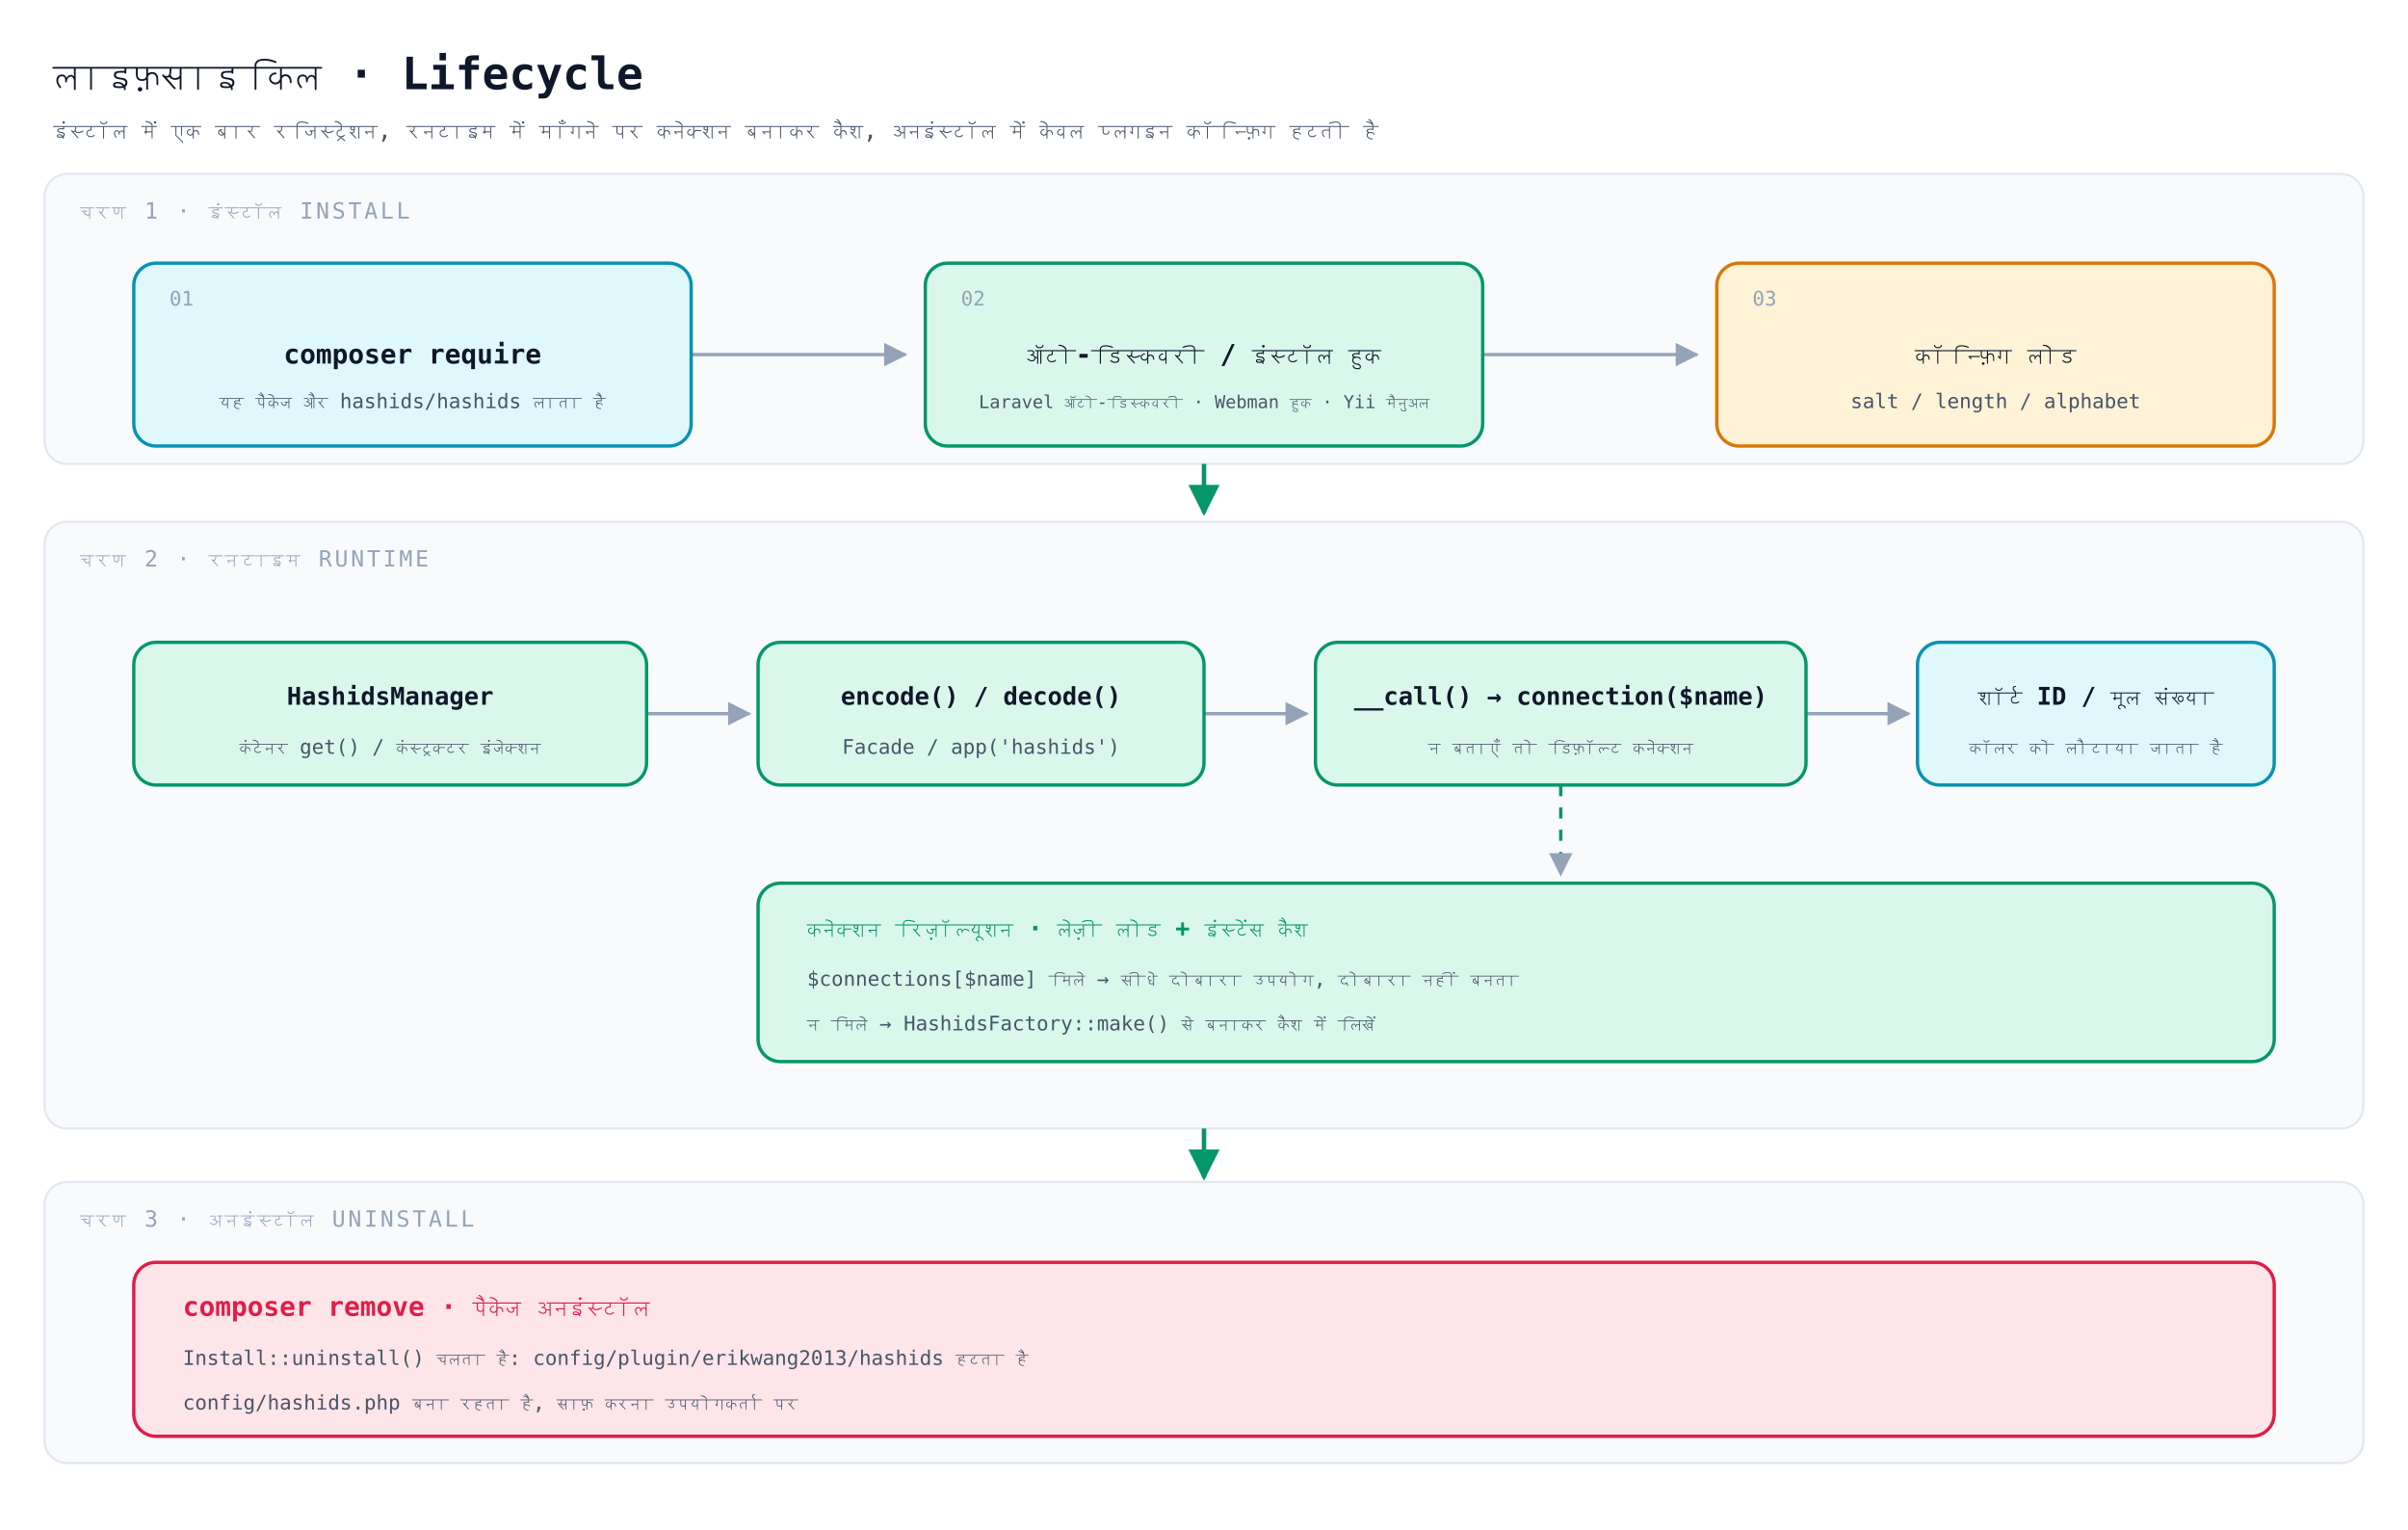
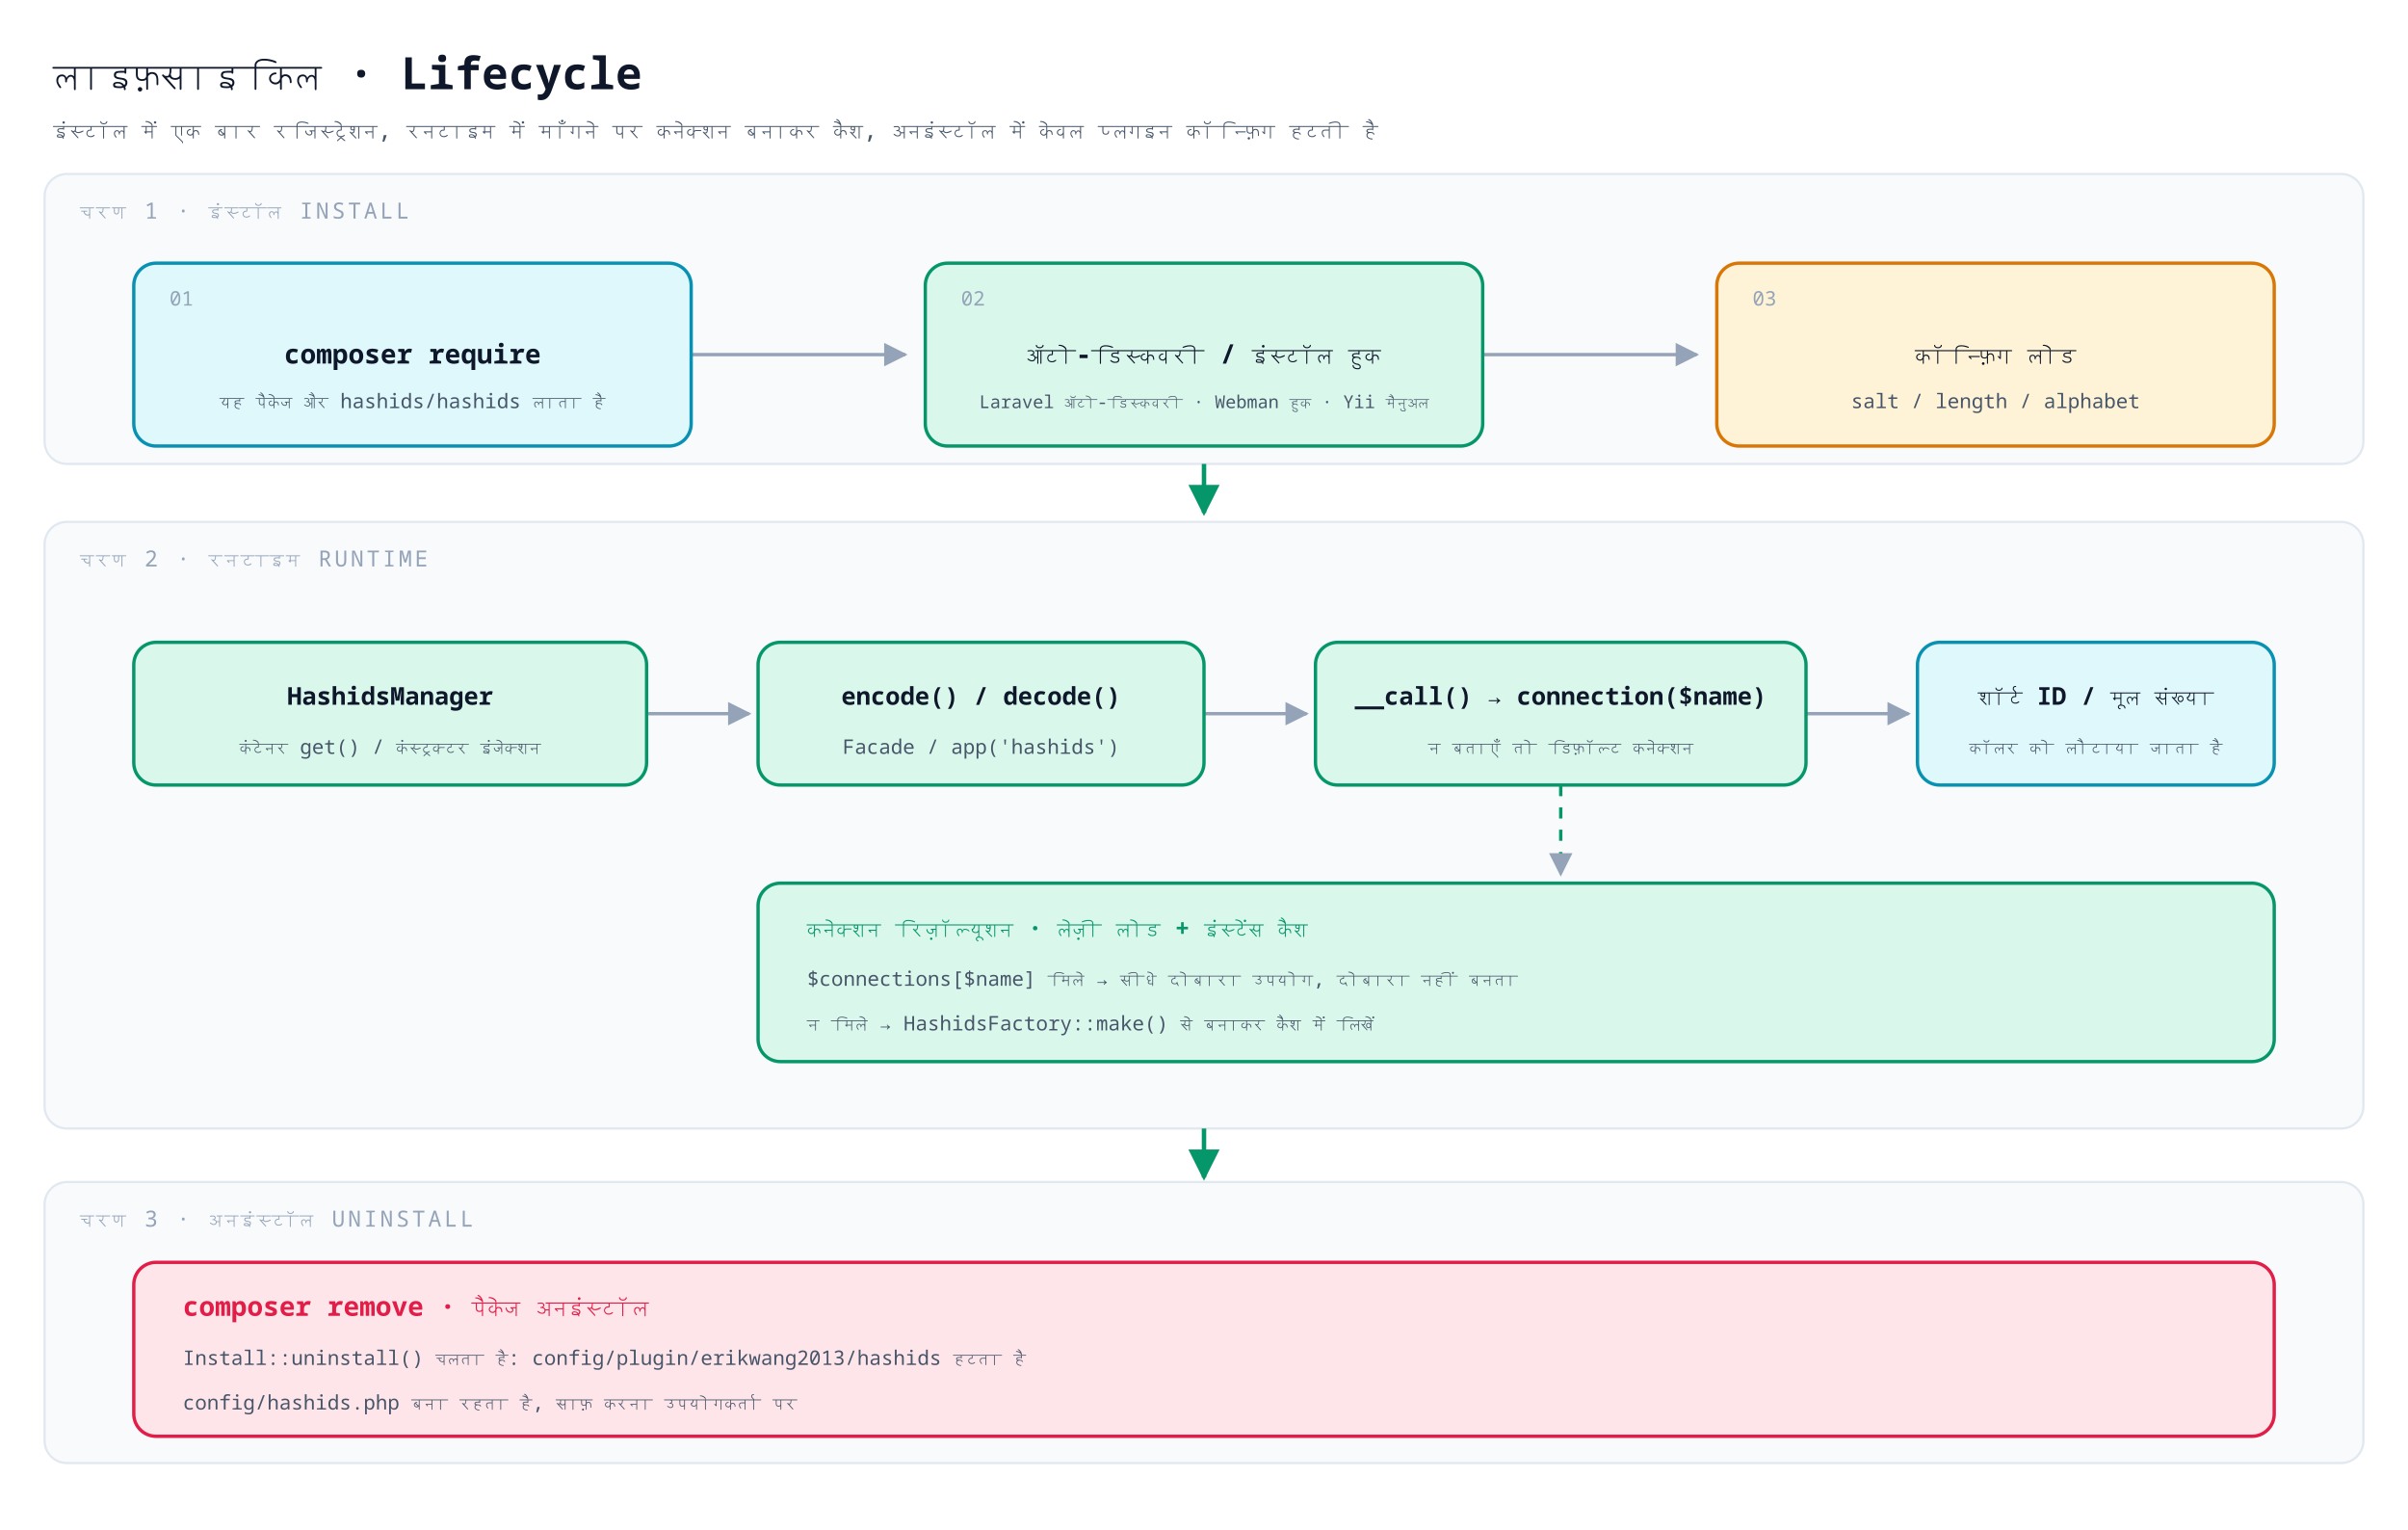
<svg xmlns="http://www.w3.org/2000/svg" viewBox="0 0 1080 686" role="img" aria-labelledby="lifeTitle lifeDesc">
  <defs>
    <style>
-       text { font-family: ui-monospace, SFMono-Regular, Menlo, Consolas, "DejaVu Sans Mono", "PingFang SC", "Microsoft YaHei", monospace; }
+       text { font-family: ui-monospace, "Noto Sans Mono", "DejaVu Sans Mono", "Liberation Mono", monospace; }
      .bg         { fill: #ffffff; }
      .lane       { fill: #f8fafc; stroke: #e2e8f0; stroke-width: 1; }
      .lane-title { fill: #94a3b8; font-size: 10px; letter-spacing: 1.2px; }
      .c-mask     { fill: #ffffff; }
      .c-frontend { fill: rgba(34,211,238,.15);  stroke: #0891b2; stroke-width: 1.5; }
      .c-backend  { fill: rgba(52,211,153,.18);  stroke: #059669; stroke-width: 1.5; }
      .c-cloud    { fill: rgba(251,191,36,.18);  stroke: #d97706; stroke-width: 1.5; }
      .c-security { fill: rgba(251,113,133,.18); stroke: #e11d48; stroke-width: 1.5; }
      .t-primary  { fill: #0f172a; font-weight: 600; }
      .t-muted    { fill: #475569; }
      .t-dim      { fill: #94a3b8; }
      .t-backend  { fill: #059669; font-weight: 600; }
      .t-security { fill: #e11d48; font-weight: 600; }
      .a-default  { stroke: #94a3b8; fill: none; }
      .a-emphasis { stroke: #059669; fill: none; }
      .a-dashed   { stroke: #059669; fill: none; stroke-dasharray: 5,5; }
      .a-head-default  { fill: #94a3b8; }
      .a-head-emphasis { fill: #059669; }

      @media (prefers-color-scheme: dark) {
        .bg         { fill: #0b1220; }
        .lane       { fill: #0f172a; stroke: #1e293b; }
        .lane-title { fill: #64748b; }
        .c-mask     { fill: #0f172a; }
        .c-frontend { fill: rgba(8,51,68,.40);   stroke: #22d3ee; }
        .c-backend  { fill: rgba(6,78,59,.40);   stroke: #34d399; }
        .c-cloud    { fill: rgba(120,53,15,.35); stroke: #fbbf24; }
        .c-security { fill: rgba(136,19,55,.40); stroke: #fb7185; }
        .t-primary  { fill: #f8fafc; }
        .t-muted    { fill: #94a3b8; }
        .t-dim      { fill: #64748b; }
        .t-backend  { fill: #34d399; }
        .t-security { fill: #fb7185; }
        .a-default  { stroke: #64748b; }
        .a-emphasis { stroke: #34d399; }
        .a-dashed   { stroke: #34d399; }
        .a-head-default  { fill: #64748b; }
        .a-head-emphasis { fill: #34d399; }
      }
    </style>
    <marker id="ah" viewBox="0 0 10 10" refX="9" refY="5" markerWidth="7" markerHeight="7" orient="auto">
      <path d="M0 0 L10 5 L0 10 z" class="a-head-default" />
    </marker>
    <marker id="ah-e" viewBox="0 0 10 10" refX="9" refY="5" markerWidth="7" markerHeight="7" orient="auto">
      <path d="M0 0 L10 5 L0 10 z" class="a-head-emphasis" />
    </marker>
  </defs>
  <rect class="bg" x="0" y="0" width="1080" height="686" />
  <text x="24" y="40" class="t-primary" font-size="20">लाइफ़साइकिल · Lifecycle</text>
  <text x="24" y="62" class="t-muted" font-size="11">इंस्टॉल में एक बार रजिस्ट्रेशन, रनटाइम में माँगने पर कनेक्शन बनाकर कैश, अनइंस्टॉल में केवल प्लगइन कॉन्फ़िग हटती है</text>
  <rect class="lane" x="20" y="78" width="1040" height="130" rx="10" />
  <rect class="lane" x="20" y="234" width="1040" height="272" rx="10" />
  <rect class="lane" x="20" y="530" width="1040" height="126" rx="10" />
  <text class="lane-title" x="36" y="98">चरण 1 · इंस्टॉल INSTALL</text>
  <text class="lane-title" x="36" y="254">चरण 2 · रनटाइम RUNTIME</text>
  <text class="lane-title" x="36" y="550">चरण 3 · अनइंस्टॉल UNINSTALL</text>
  <line class="a-emphasis" x1="540" y1="208" x2="540" y2="230" stroke-width="2" marker-end="url(#ah-e)" />
  <line class="a-emphasis" x1="540" y1="506" x2="540" y2="528" stroke-width="2" marker-end="url(#ah-e)" />
  <line class="a-default" x1="310" y1="159" x2="406" y2="159" stroke-width="1.5" marker-end="url(#ah)" />
  <line class="a-default" x1="665" y1="159" x2="761" y2="159" stroke-width="1.5" marker-end="url(#ah)" />
  <line class="a-default" x1="290" y1="320" x2="336" y2="320" stroke-width="1.5" marker-end="url(#ah)" />
  <line class="a-default" x1="540" y1="320" x2="586" y2="320" stroke-width="1.5" marker-end="url(#ah)" />
  <line class="a-default" x1="810" y1="320" x2="856" y2="320" stroke-width="1.5" marker-end="url(#ah)" />
  <line class="a-dashed" x1="700" y1="352" x2="700" y2="392" stroke-width="1.5" marker-end="url(#ah)" />
  <rect class="c-mask" x="60" y="118" width="250" height="82" rx="10" />
  <rect class="c-frontend" x="60" y="118" width="250" height="82" rx="10" />
  <text class="t-dim" x="76" y="137" font-size="9">01</text>
  <text class="t-primary" x="185" y="163" font-size="12" text-anchor="middle">composer require</text>
  <text class="t-muted" x="185" y="183" font-size="9" text-anchor="middle">यह पैकेज और hashids/hashids लाता है</text>
  <rect class="c-mask" x="415" y="118" width="250" height="82" rx="10" />
  <rect class="c-backend" x="415" y="118" width="250" height="82" rx="10" />
  <text class="t-dim" x="431" y="137" font-size="9">02</text>
  <text class="t-primary" x="540" y="163" font-size="12" text-anchor="middle">ऑटो-डिस्कवरी / इंस्टॉल हुक</text>
  <text class="t-muted" x="540" y="183" font-size="8" text-anchor="middle">Laravel ऑटो-डिस्कवरी · Webman हुक · Yii मैनुअल</text>
  <rect class="c-mask" x="770" y="118" width="250" height="82" rx="10" />
  <rect class="c-cloud" x="770" y="118" width="250" height="82" rx="10" />
  <text class="t-dim" x="786" y="137" font-size="9">03</text>
  <text class="t-primary" x="895" y="163" font-size="12" text-anchor="middle">कॉन्फ़िग लोड</text>
  <text class="t-muted" x="895" y="183" font-size="9" text-anchor="middle">salt / length / alphabet</text>
  <rect class="c-mask" x="60" y="288" width="230" height="64" rx="10" />
  <rect class="c-backend" x="60" y="288" width="230" height="64" rx="10" />
  <text class="t-primary" x="175" y="316" font-size="11" text-anchor="middle">HashidsManager</text>
  <text class="t-muted" x="175" y="338" font-size="9" text-anchor="middle">कंटेनर get() / कंस्ट्रक्टर इंजेक्शन</text>
  <rect class="c-mask" x="340" y="288" width="200" height="64" rx="10" />
  <rect class="c-backend" x="340" y="288" width="200" height="64" rx="10" />
  <text class="t-primary" x="440" y="316" font-size="11" text-anchor="middle">encode() / decode()</text>
  <text class="t-muted" x="440" y="338" font-size="9" text-anchor="middle">Facade / app('hashids')</text>
  <rect class="c-mask" x="590" y="288" width="220" height="64" rx="10" />
  <rect class="c-backend" x="590" y="288" width="220" height="64" rx="10" />
  <text class="t-primary" x="700" y="316" font-size="11" text-anchor="middle">__call() → connection($name)</text>
  <text class="t-muted" x="700" y="338" font-size="9" text-anchor="middle">न बताएँ तो डिफ़ॉल्ट कनेक्शन</text>
  <rect class="c-mask" x="860" y="288" width="160" height="64" rx="10" />
  <rect class="c-frontend" x="860" y="288" width="160" height="64" rx="10" />
  <text class="t-primary" x="940" y="316" font-size="11" text-anchor="middle">शॉर्ट ID / मूल संख्या</text>
  <text class="t-muted" x="940" y="338" font-size="9" text-anchor="middle">कॉलर को लौटाया जाता है</text>
  <rect class="c-mask" x="340" y="396" width="680" height="80" rx="10" />
  <rect class="c-backend" x="340" y="396" width="680" height="80" rx="10" />
  <text class="t-backend" x="362" y="420" font-size="11">कनेक्शन रिज़ॉल्यूशन · लेज़ी लोड + इंस्टेंस कैश</text>
  <text class="t-muted" x="362" y="442" font-size="9">$connections[$name] मिले → सीधे दोबारा उपयोग, दोबारा नहीं बनता</text>
  <text class="t-muted" x="362" y="462" font-size="9">न मिले → HashidsFactory::make() से बनाकर कैश में लिखें</text>
  <rect class="c-mask" x="60" y="566" width="960" height="78" rx="10" />
  <rect class="c-security" x="60" y="566" width="960" height="78" rx="10" />
  <text class="t-security" x="82" y="590" font-size="12">composer remove · पैकेज अनइंस्टॉल</text>
  <text class="t-muted" x="82" y="612" font-size="9">Install::uninstall() चलता है: config/plugin/erikwang2013/hashids हटता है</text>
  <text class="t-muted" x="82" y="632" font-size="9">config/hashids.php बना रहता है, साफ़ करना उपयोगकर्ता पर</text>
</svg>
